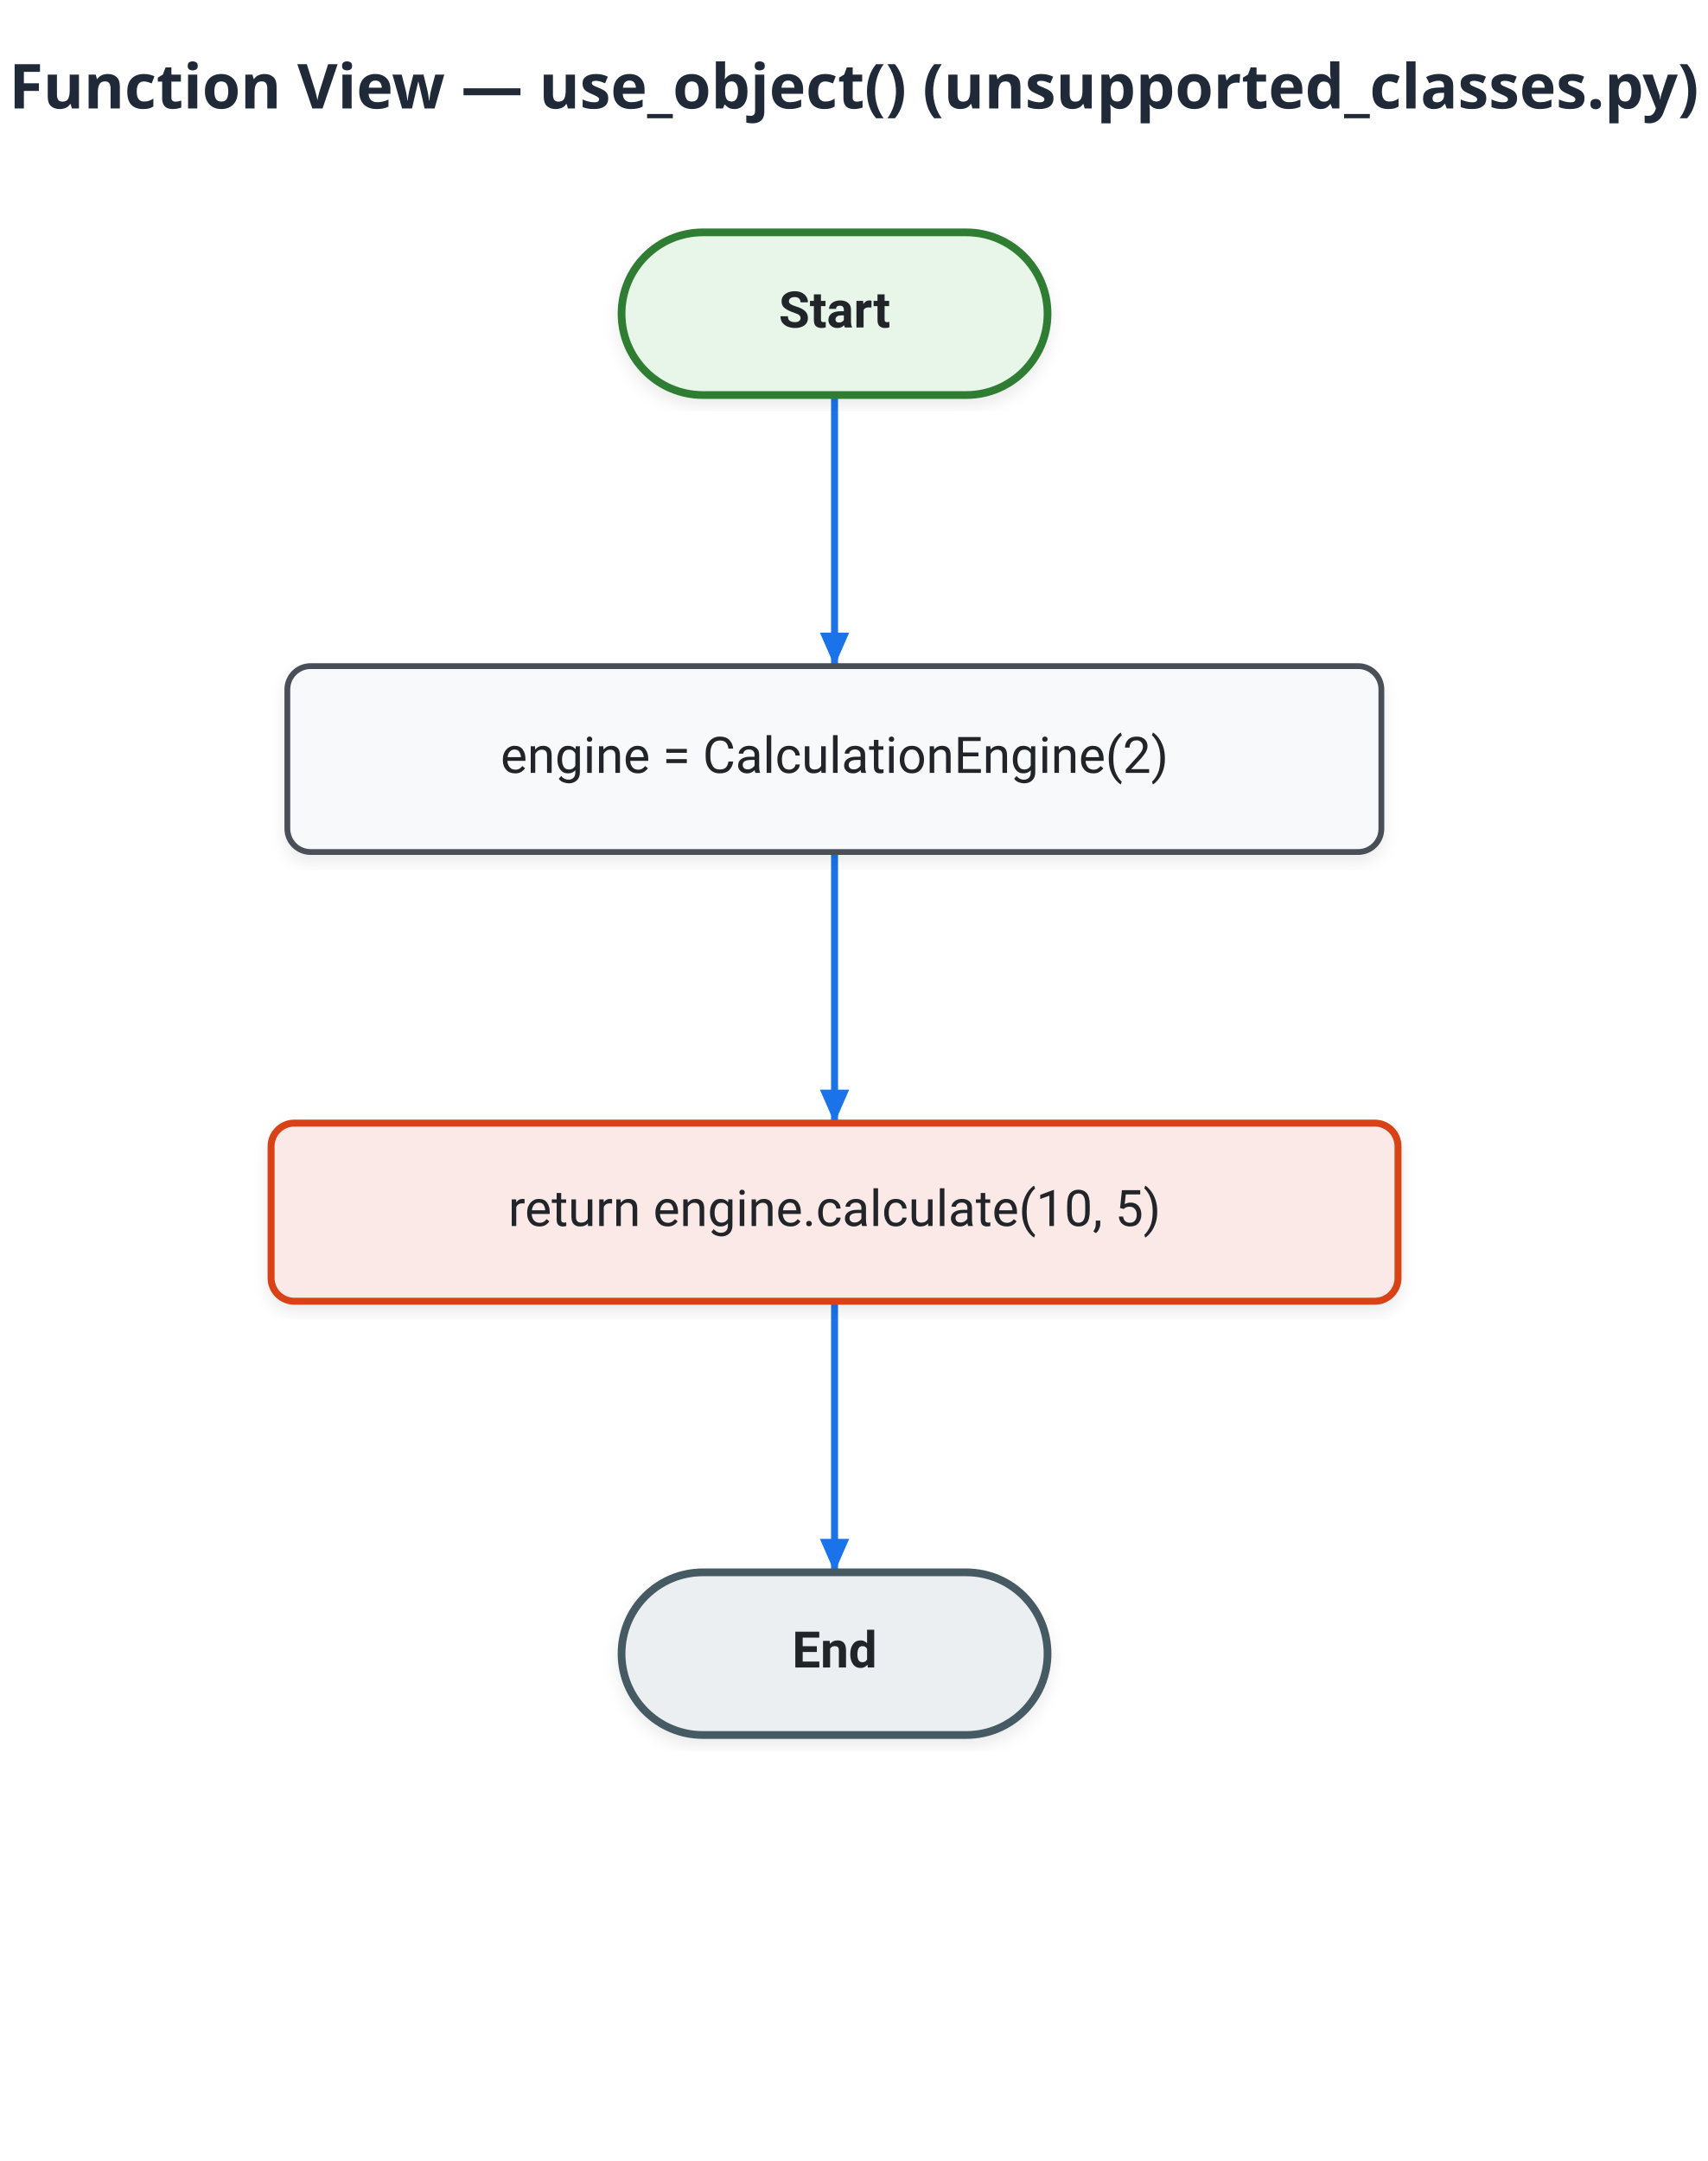
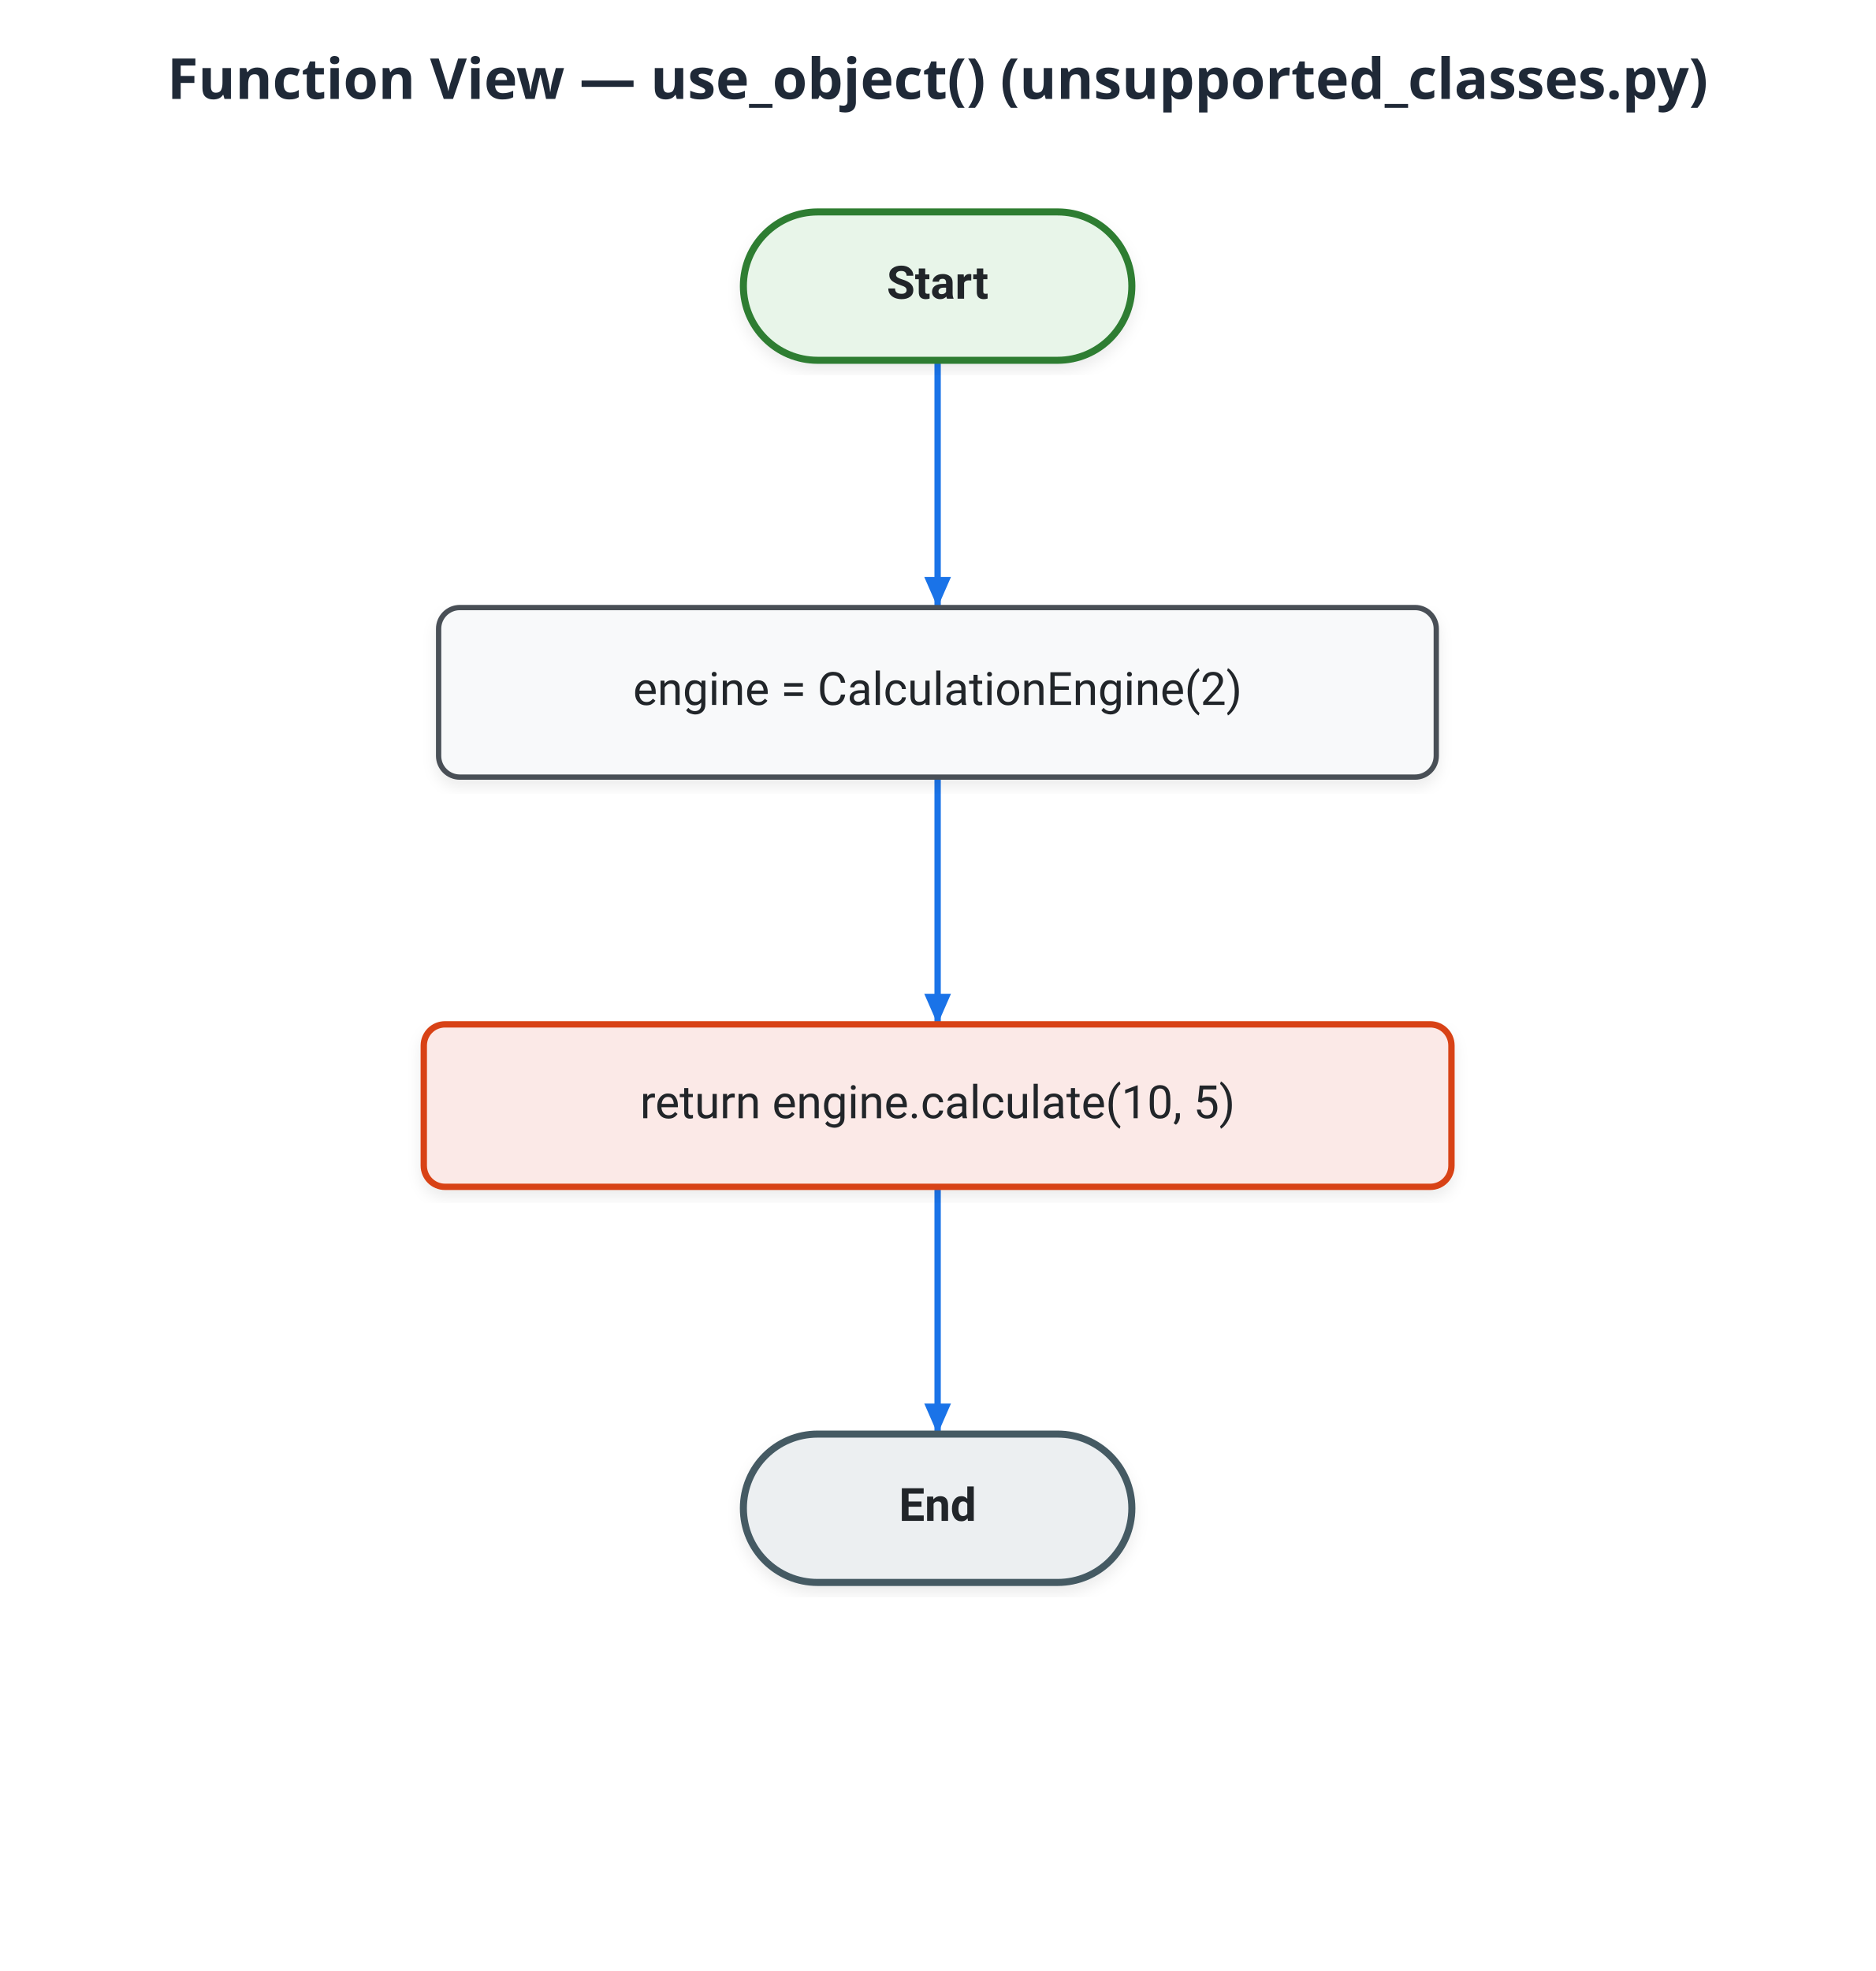
- <svg xmlns="http://www.w3.org/2000/svg" viewBox="0 0 441.0 558.0" width="441.0" height="558.0" class="flowbridge-diagram">
+ <svg xmlns="http://www.w3.org/2000/svg" viewBox="0 0 531.0 558.0" width="531.0" height="558.0" class="flowbridge-diagram">
  <defs>
    <marker id="arrow" viewBox="0 0 10 10" refX="8" refY="5" markerWidth="6" markerHeight="6" orient="auto-start-reverse">
      <path d="M 0 1.5 L 8 5 L 0 8.5 z" fill="#1a73e8" />
    </marker>
    <marker id="arrow-true" viewBox="0 0 10 10" refX="8" refY="5" markerWidth="6" markerHeight="6" orient="auto-start-reverse">
      <path d="M 0 1.5 L 8 5 L 0 8.5 z" fill="#2e7d32" />
    </marker>
    <marker id="arrow-false" viewBox="0 0 10 10" refX="8" refY="5" markerWidth="6" markerHeight="6" orient="auto-start-reverse">
      <path d="M 0 1.5 L 8 5 L 0 8.5 z" fill="#c62828" />
    </marker>
    <marker id="arrow-exception" viewBox="0 0 10 10" refX="8" refY="5" markerWidth="6" markerHeight="6" orient="auto-start-reverse">
      <path d="M 0 1.5 L 8 5 L 0 8.5 z" fill="#d32f2f" />
    </marker>
    <marker id="arrow-import" viewBox="0 0 10 10" refX="8" refY="5" markerWidth="6" markerHeight="6" orient="auto-start-reverse">
      <path d="M 0 1.5 L 8 5 L 0 8.5 z" fill="#1565c0" />
    </marker>
    <filter id="nodeShadow" x="-5%" y="-5%" width="110%" height="115%">
      <feDropShadow dx="0" dy="2" stdDeviation="2" flood-opacity="0.08" />
    </filter>
  </defs>
  <style>
    .node-text { font-family: -apple-system, BlinkMacSystemFont, "Segoe UI", Roboto, monospace; font-size: 13px; text-anchor: middle; dominant-baseline: middle; fill: #212529; }
    .node-subtext { font-family: sans-serif; font-size: 11px; fill: #6c757d; text-anchor: middle; }
    .edge-line { fill: none; stroke: #1a73e8; stroke-width: 1.8; stroke-linecap: round; stroke-linejoin: round; }
    .edge-true { stroke: #2e7d32; }
    .edge-false { stroke: #c62828; }
    .edge-back { stroke: #e65100; stroke-dasharray: 4,3; stroke-width: 1.6; }
    .edge-exception { stroke: #d32f2f; stroke-dasharray: 4,3; stroke-width: 1.8; }
    .edge-import { stroke: #1565c0; stroke-width: 2.0; }
    .edge-label { font-family: sans-serif; font-size: 11px; font-weight: 600; fill: #495057; text-anchor: middle; }
    .clickable { cursor: pointer; transition: transform 0.15s, filter 0.15s; }
    .clickable:hover { filter: brightness(0.95); }
  </style>
-   <text x="220.5" y="28" font-family="sans-serif" font-size="16" font-weight="bold" text-anchor="middle" fill="#1f2937">Function View — use_object() (unsupported_classes.py)</text>
-   <path d="M 215.5 102.0 L 215.5 172.0" class="edge-line" marker-end="url(#arrow)" />
-   <path d="M 215.5 220.0 L 215.5 290.0" class="edge-line" marker-end="url(#arrow)" />
-   <path d="M 215.5 336.0 L 215.5 406.0" class="edge-line" marker-end="url(#arrow)" />
-   <g id="fb1_WyJiYzUyNjQyNS0yNmFkLTQ2OTktOGViOS0xM2E5NWYyNDdjZWEiLDEsIm5vZGUiLCJmYjFfV3lKaVl6VXlOalF5TlMweU5tRmtMVFEyT1RrdE9HVmlPUzB4TTJFNU5XWXlORGRqWldFaUxERXNJbWR5WVhCb0lpd2lablZ1WTNScGIyNGlMQ0l3T0dWbE5EQXlNQzB5TkRrNExUUmlZekV0WWpnNE15MDJNV0ZtWW1Sa01USTFaREVpTERFMUxEQXNJblZ6WlY5dlltcGxZM1FpWFEiLDBd" data-node-id="fb1_WyJiYzUyNjQyNS0yNmFkLTQ2OTktOGViOS0xM2E5NWYyNDdjZWEiLDEsIm5vZGUiLCJmYjFfV3lKaVl6VXlOalF5TlMweU5tRmtMVFEyT1RrdE9HVmlPUzB4TTJFNU5XWXlORGRqWldFaUxERXNJbWR5WVhCb0lpd2lablZ1WTNScGIyNGlMQ0l3T0dWbE5EQXlNQzB5TkRrNExUUmlZekV0WWpnNE15MDJNV0ZtWW1Sa01USTFaREVpTERFMUxEQXNJblZ6WlY5dlltcGxZM1FpWFEiLDBd">
-     <rect x="160.5" y="60.0" width="110.0" height="42.0" rx="21.0" fill="#e8f5e9" stroke="#2e7d32" stroke-width="2" filter="url(#nodeShadow)" />
-     <text x="215.5" y="81.0" class="node-text" fill="#1b5e20" font-weight="600">Start</text>
+   <text x="265.5" y="28" font-family="sans-serif" font-size="16" font-weight="bold" text-anchor="middle" fill="#1f2937">Function View — use_object() (unsupported_classes.py)</text>
+   <path d="M 265.5 102.0 L 265.5 172.0" class="edge-line" marker-end="url(#arrow)" />
+   <path d="M 265.5 220.0 L 265.5 290.0" class="edge-line" marker-end="url(#arrow)" />
+   <path d="M 265.5 336.0 L 265.5 406.0" class="edge-line" marker-end="url(#arrow)" />
+   <g id="fb1_WyI4YmI1MzllNS0yZDNjLTQxMmEtYTgzMC02MjUwZTRjMjUyMGQiLDEsIm5vZGUiLCJmYjFfV3lJNFltSTFNemxsTlMweVpETmpMVFF4TW1FdFlUZ3pNQzAyTWpVd1pUUmpNalV5TUdRaUxERXNJbWR5WVhCb0lpd2lablZ1WTNScGIyNGlMQ0ptTm1Jd04yWm1ZaTFtWVdaaExUUTFOVGd0WW1GbE1pMDJNakJsTXpVd01HTTROellpTERFMUxEQXNJblZ6WlY5dlltcGxZM1FpWFEiLDBd" data-node-id="fb1_WyI4YmI1MzllNS0yZDNjLTQxMmEtYTgzMC02MjUwZTRjMjUyMGQiLDEsIm5vZGUiLCJmYjFfV3lJNFltSTFNemxsTlMweVpETmpMVFF4TW1FdFlUZ3pNQzAyTWpVd1pUUmpNalV5TUdRaUxERXNJbWR5WVhCb0lpd2lablZ1WTNScGIyNGlMQ0ptTm1Jd04yWm1ZaTFtWVdaaExUUTFOVGd0WW1GbE1pMDJNakJsTXpVd01HTTROellpTERFMUxEQXNJblZ6WlY5dlltcGxZM1FpWFEiLDBd">
+     <rect x="210.5" y="60.0" width="110.0" height="42.0" rx="21.0" fill="#e8f5e9" stroke="#2e7d32" stroke-width="2" filter="url(#nodeShadow)" />
+     <text x="265.5" y="81.0" class="node-text" fill="#1b5e20" font-weight="600">Start</text>
  </g>
-   <g id="fb1_WyJiYzUyNjQyNS0yNmFkLTQ2OTktOGViOS0xM2E5NWYyNDdjZWEiLDEsIm5vZGUiLCJmYjFfV3lKaVl6VXlOalF5TlMweU5tRmtMVFEyT1RrdE9HVmlPUzB4TTJFNU5XWXlORGRqWldFaUxERXNJbWR5WVhCb0lpd2lablZ1WTNScGIyNGlMQ0l3T0dWbE5EQXlNQzB5TkRrNExUUmlZekV0WWpnNE15MDJNV0ZtWW1Sa01USTFaREVpTERFMUxEQXNJblZ6WlY5dlltcGxZM1FpWFEiLDFd" data-node-id="fb1_WyJiYzUyNjQyNS0yNmFkLTQ2OTktOGViOS0xM2E5NWYyNDdjZWEiLDEsIm5vZGUiLCJmYjFfV3lKaVl6VXlOalF5TlMweU5tRmtMVFEyT1RrdE9HVmlPUzB4TTJFNU5XWXlORGRqWldFaUxERXNJbWR5WVhCb0lpd2lablZ1WTNScGIyNGlMQ0l3T0dWbE5EQXlNQzB5TkRrNExUUmlZekV0WWpnNE15MDJNV0ZtWW1Sa01USTFaREVpTERFMUxEQXNJblZ6WlY5dlltcGxZM1FpWFEiLDFd">
-     <rect x="160.5" y="406.0" width="110.0" height="42.0" rx="21.0" fill="#eceff1" stroke="#455a64" stroke-width="2" filter="url(#nodeShadow)" />
-     <text x="215.5" y="427.0" class="node-text" fill="#263238" font-weight="600">End</text>
+   <g id="fb1_WyI4YmI1MzllNS0yZDNjLTQxMmEtYTgzMC02MjUwZTRjMjUyMGQiLDEsIm5vZGUiLCJmYjFfV3lJNFltSTFNemxsTlMweVpETmpMVFF4TW1FdFlUZ3pNQzAyTWpVd1pUUmpNalV5TUdRaUxERXNJbWR5WVhCb0lpd2lablZ1WTNScGIyNGlMQ0ptTm1Jd04yWm1ZaTFtWVdaaExUUTFOVGd0WW1GbE1pMDJNakJsTXpVd01HTTROellpTERFMUxEQXNJblZ6WlY5dlltcGxZM1FpWFEiLDFd" data-node-id="fb1_WyI4YmI1MzllNS0yZDNjLTQxMmEtYTgzMC02MjUwZTRjMjUyMGQiLDEsIm5vZGUiLCJmYjFfV3lJNFltSTFNemxsTlMweVpETmpMVFF4TW1FdFlUZ3pNQzAyTWpVd1pUUmpNalV5TUdRaUxERXNJbWR5WVhCb0lpd2lablZ1WTNScGIyNGlMQ0ptTm1Jd04yWm1ZaTFtWVdaaExUUTFOVGd0WW1GbE1pMDJNakJsTXpVd01HTTROellpTERFMUxEQXNJblZ6WlY5dlltcGxZM1FpWFEiLDFd">
+     <rect x="210.5" y="406.0" width="110.0" height="42.0" rx="21.0" fill="#eceff1" stroke="#455a64" stroke-width="2" filter="url(#nodeShadow)" />
+     <text x="265.5" y="427.0" class="node-text" fill="#263238" font-weight="600">End</text>
  </g>
-   <g id="fb1_WyJiYzUyNjQyNS0yNmFkLTQ2OTktOGViOS0xM2E5NWYyNDdjZWEiLDEsIm5vZGUiLCJmYjFfV3lKaVl6VXlOalF5TlMweU5tRmtMVFEyT1RrdE9HVmlPUzB4TTJFNU5XWXlORGRqWldFaUxERXNJbWR5WVhCb0lpd2lablZ1WTNScGIyNGlMQ0l3T0dWbE5EQXlNQzB5TkRrNExUUmlZekV0WWpnNE15MDJNV0ZtWW1Sa01USTFaREVpTERFMUxEQXNJblZ6WlY5dlltcGxZM1FpWFEiLDJd" data-node-id="fb1_WyJiYzUyNjQyNS0yNmFkLTQ2OTktOGViOS0xM2E5NWYyNDdjZWEiLDEsIm5vZGUiLCJmYjFfV3lKaVl6VXlOalF5TlMweU5tRmtMVFEyT1RrdE9HVmlPUzB4TTJFNU5XWXlORGRqWldFaUxERXNJbWR5WVhCb0lpd2lablZ1WTNScGIyNGlMQ0l3T0dWbE5EQXlNQzB5TkRrNExUUmlZekV0WWpnNE15MDJNV0ZtWW1Sa01USTFaREVpTERFMUxEQXNJblZ6WlY5dlltcGxZM1FpWFEiLDJd" data-file-id="08ee4020-2498-4bc1-b883-61afbdd125d1" data-start-line="16" data-end-line="16">
-     <rect x="74.2" y="172.0" width="282.5" height="48.0" rx="6" fill="#f8f9fa" stroke="#495057" stroke-width="1.5" filter="url(#nodeShadow)" />
-     <text x="215.5" y="196.0" class="node-text">engine = CalculationEngine(2)</text>
+   <g id="fb1_WyI4YmI1MzllNS0yZDNjLTQxMmEtYTgzMC02MjUwZTRjMjUyMGQiLDEsIm5vZGUiLCJmYjFfV3lJNFltSTFNemxsTlMweVpETmpMVFF4TW1FdFlUZ3pNQzAyTWpVd1pUUmpNalV5TUdRaUxERXNJbWR5WVhCb0lpd2lablZ1WTNScGIyNGlMQ0ptTm1Jd04yWm1ZaTFtWVdaaExUUTFOVGd0WW1GbE1pMDJNakJsTXpVd01HTTROellpTERFMUxEQXNJblZ6WlY5dlltcGxZM1FpWFEiLDJd" data-node-id="fb1_WyI4YmI1MzllNS0yZDNjLTQxMmEtYTgzMC02MjUwZTRjMjUyMGQiLDEsIm5vZGUiLCJmYjFfV3lJNFltSTFNemxsTlMweVpETmpMVFF4TW1FdFlUZ3pNQzAyTWpVd1pUUmpNalV5TUdRaUxERXNJbWR5WVhCb0lpd2lablZ1WTNScGIyNGlMQ0ptTm1Jd04yWm1ZaTFtWVdaaExUUTFOVGd0WW1GbE1pMDJNakJsTXpVd01HTTROellpTERFMUxEQXNJblZ6WlY5dlltcGxZM1FpWFEiLDJd" data-file-id="f6b07ffb-fafa-4558-bae2-620e3500c876" data-start-line="16" data-end-line="16">
+     <rect x="124.2" y="172.0" width="282.5" height="48.0" rx="6" fill="#f8f9fa" stroke="#495057" stroke-width="1.5" filter="url(#nodeShadow)" />
+     <text x="265.5" y="196.0" class="node-text">engine = CalculationEngine(2)</text>
  </g>
-   <g id="fb1_WyJiYzUyNjQyNS0yNmFkLTQ2OTktOGViOS0xM2E5NWYyNDdjZWEiLDEsIm5vZGUiLCJmYjFfV3lKaVl6VXlOalF5TlMweU5tRmtMVFEyT1RrdE9HVmlPUzB4TTJFNU5XWXlORGRqWldFaUxERXNJbWR5WVhCb0lpd2lablZ1WTNScGIyNGlMQ0l3T0dWbE5EQXlNQzB5TkRrNExUUmlZekV0WWpnNE15MDJNV0ZtWW1Sa01USTFaREVpTERFMUxEQXNJblZ6WlY5dlltcGxZM1FpWFEiLDNd" data-node-id="fb1_WyJiYzUyNjQyNS0yNmFkLTQ2OTktOGViOS0xM2E5NWYyNDdjZWEiLDEsIm5vZGUiLCJmYjFfV3lKaVl6VXlOalF5TlMweU5tRmtMVFEyT1RrdE9HVmlPUzB4TTJFNU5XWXlORGRqWldFaUxERXNJbWR5WVhCb0lpd2lablZ1WTNScGIyNGlMQ0l3T0dWbE5EQXlNQzB5TkRrNExUUmlZekV0WWpnNE15MDJNV0ZtWW1Sa01USTFaREVpTERFMUxEQXNJblZ6WlY5dlltcGxZM1FpWFEiLDNd" data-file-id="08ee4020-2498-4bc1-b883-61afbdd125d1" data-start-line="17" data-end-line="17">
-     <rect x="70.0" y="290.0" width="291.0" height="46.0" rx="6" fill="#fbe9e7" stroke="#d84315" stroke-width="1.8" filter="url(#nodeShadow)" />
-     <text x="215.5" y="313.0" class="node-text" fill="#bf360c">return engine.calculate(10, 5)</text>
+   <g id="fb1_WyI4YmI1MzllNS0yZDNjLTQxMmEtYTgzMC02MjUwZTRjMjUyMGQiLDEsIm5vZGUiLCJmYjFfV3lJNFltSTFNemxsTlMweVpETmpMVFF4TW1FdFlUZ3pNQzAyTWpVd1pUUmpNalV5TUdRaUxERXNJbWR5WVhCb0lpd2lablZ1WTNScGIyNGlMQ0ptTm1Jd04yWm1ZaTFtWVdaaExUUTFOVGd0WW1GbE1pMDJNakJsTXpVd01HTTROellpTERFMUxEQXNJblZ6WlY5dlltcGxZM1FpWFEiLDNd" data-node-id="fb1_WyI4YmI1MzllNS0yZDNjLTQxMmEtYTgzMC02MjUwZTRjMjUyMGQiLDEsIm5vZGUiLCJmYjFfV3lJNFltSTFNemxsTlMweVpETmpMVFF4TW1FdFlUZ3pNQzAyTWpVd1pUUmpNalV5TUdRaUxERXNJbWR5WVhCb0lpd2lablZ1WTNScGIyNGlMQ0ptTm1Jd04yWm1ZaTFtWVdaaExUUTFOVGd0WW1GbE1pMDJNakJsTXpVd01HTTROellpTERFMUxEQXNJblZ6WlY5dlltcGxZM1FpWFEiLDNd" data-file-id="f6b07ffb-fafa-4558-bae2-620e3500c876" data-start-line="17" data-end-line="17">
+     <rect x="120.0" y="290.0" width="291.0" height="46.0" rx="6" fill="#fbe9e7" stroke="#d84315" stroke-width="1.8" filter="url(#nodeShadow)" />
+     <text x="265.5" y="313.0" class="node-text" fill="#bf360c">return engine.calculate(10, 5)</text>
  </g>
</svg>
